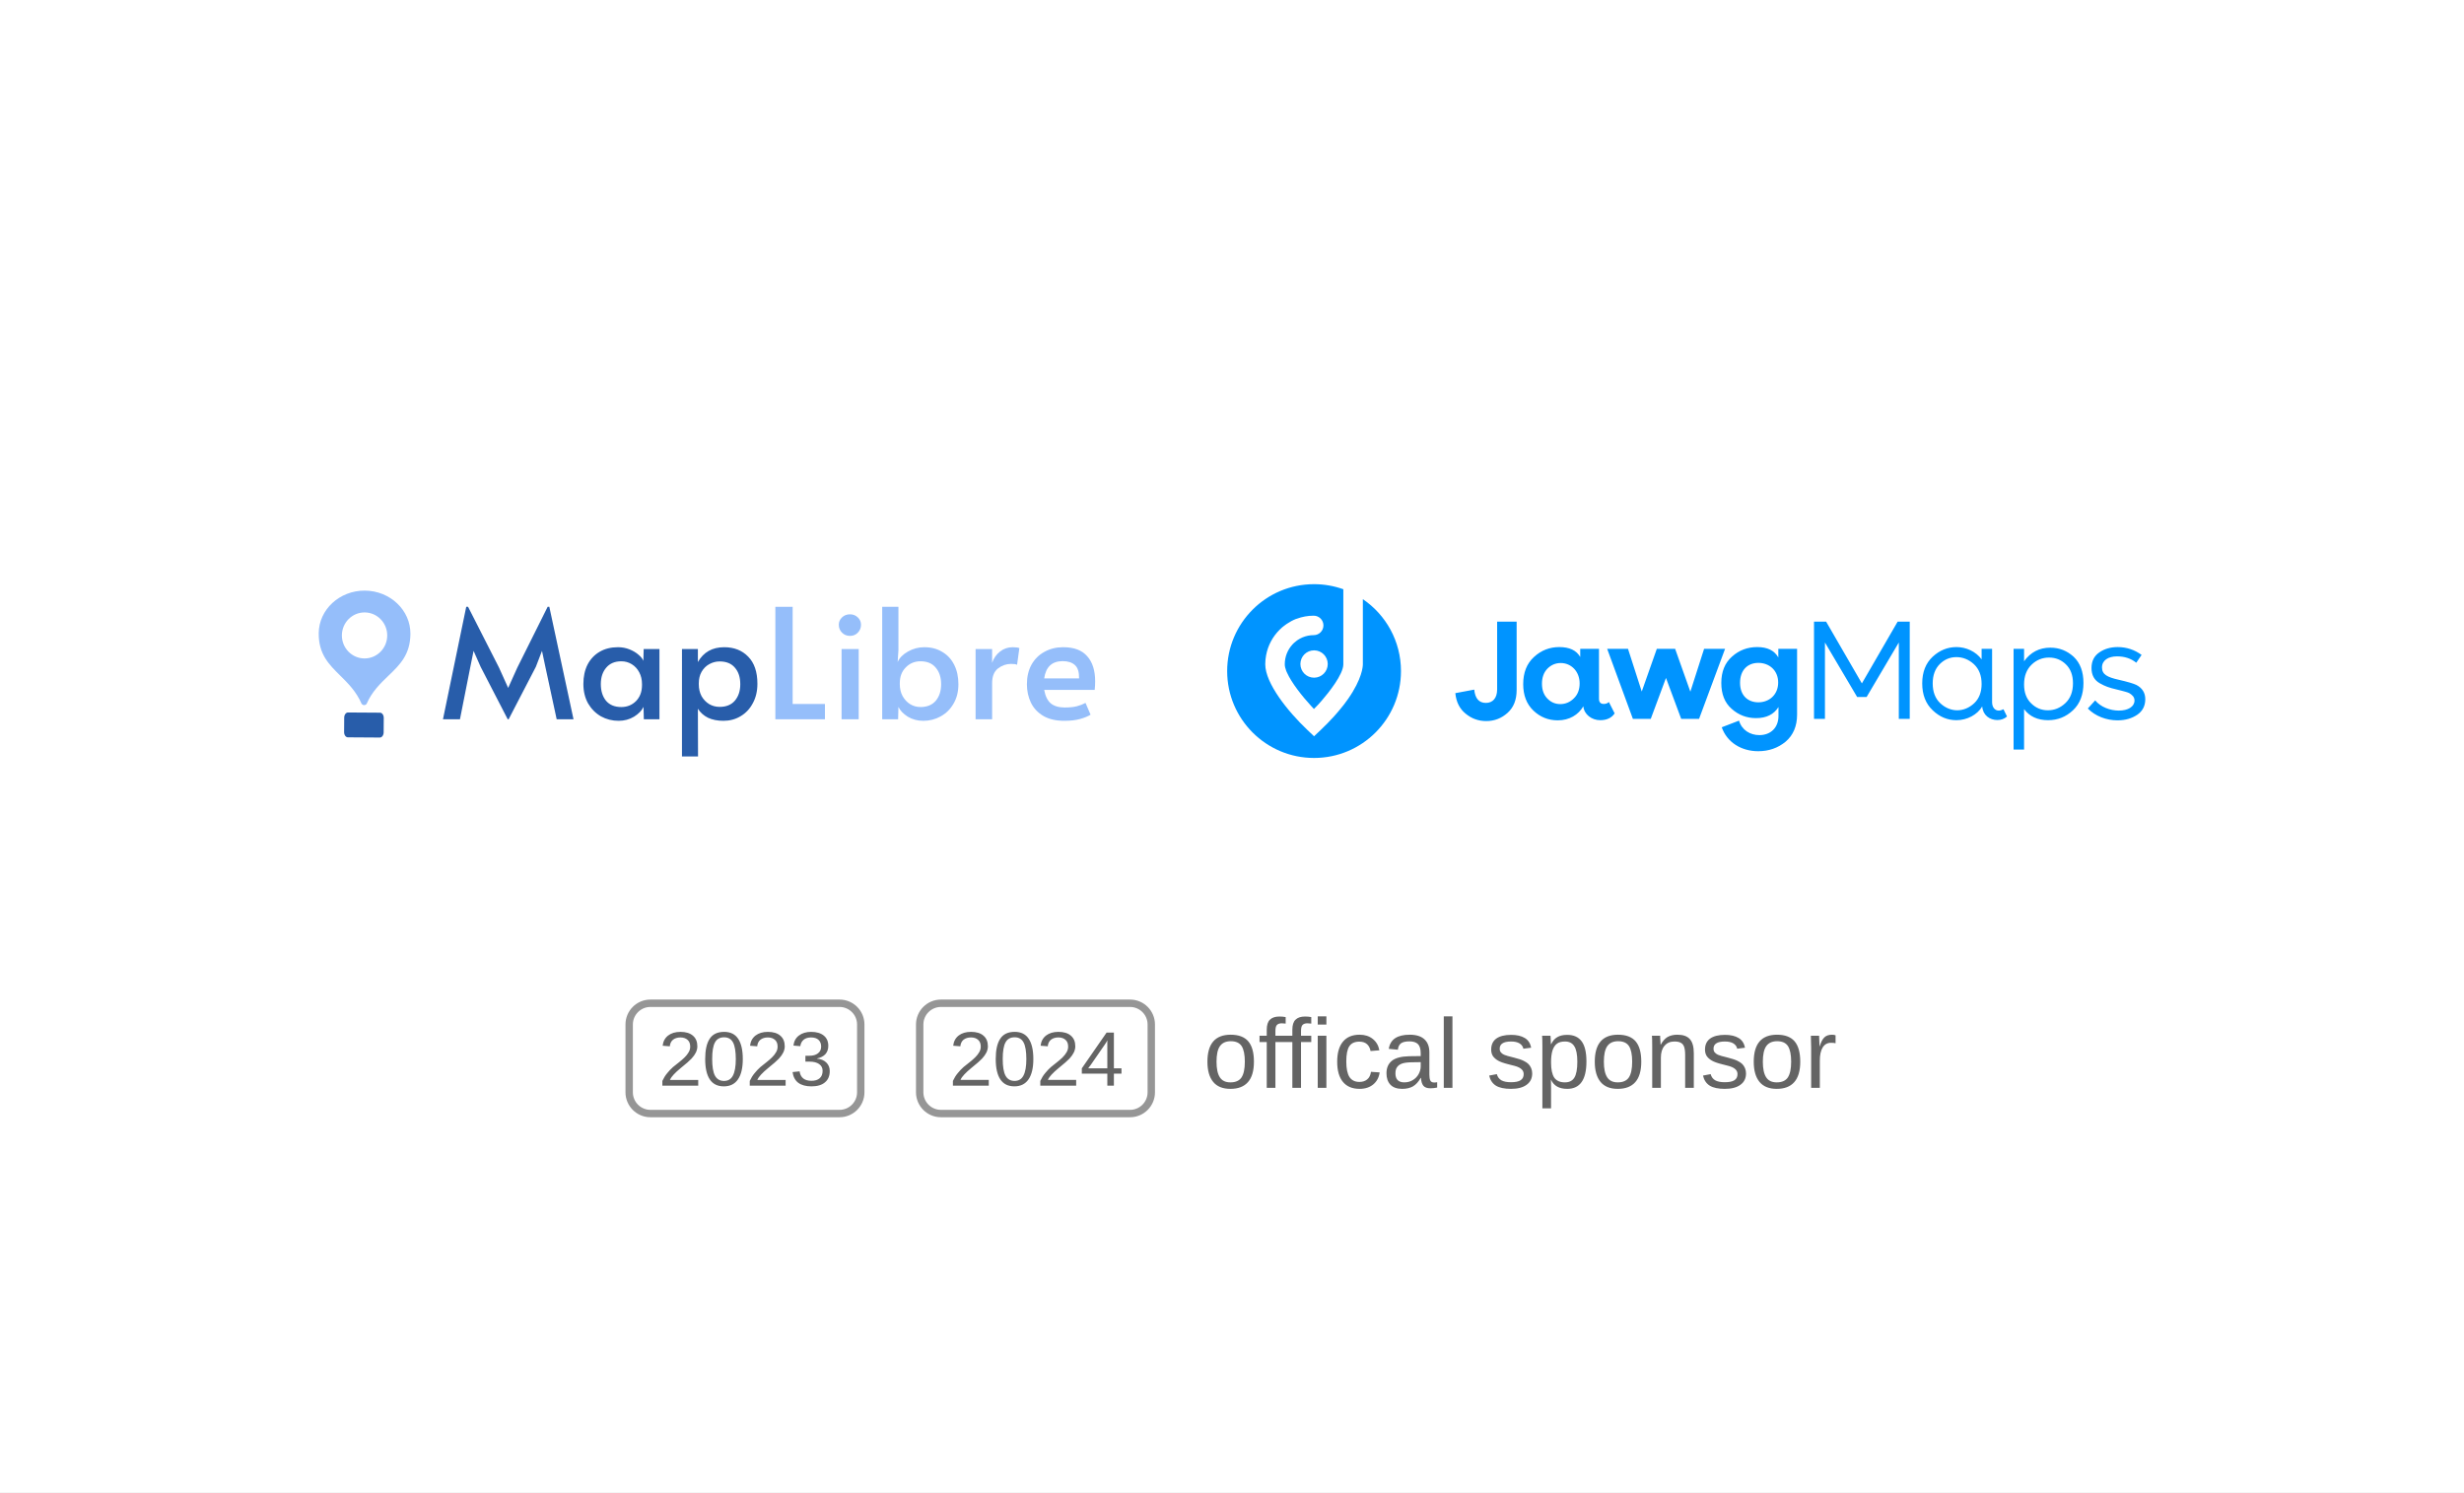
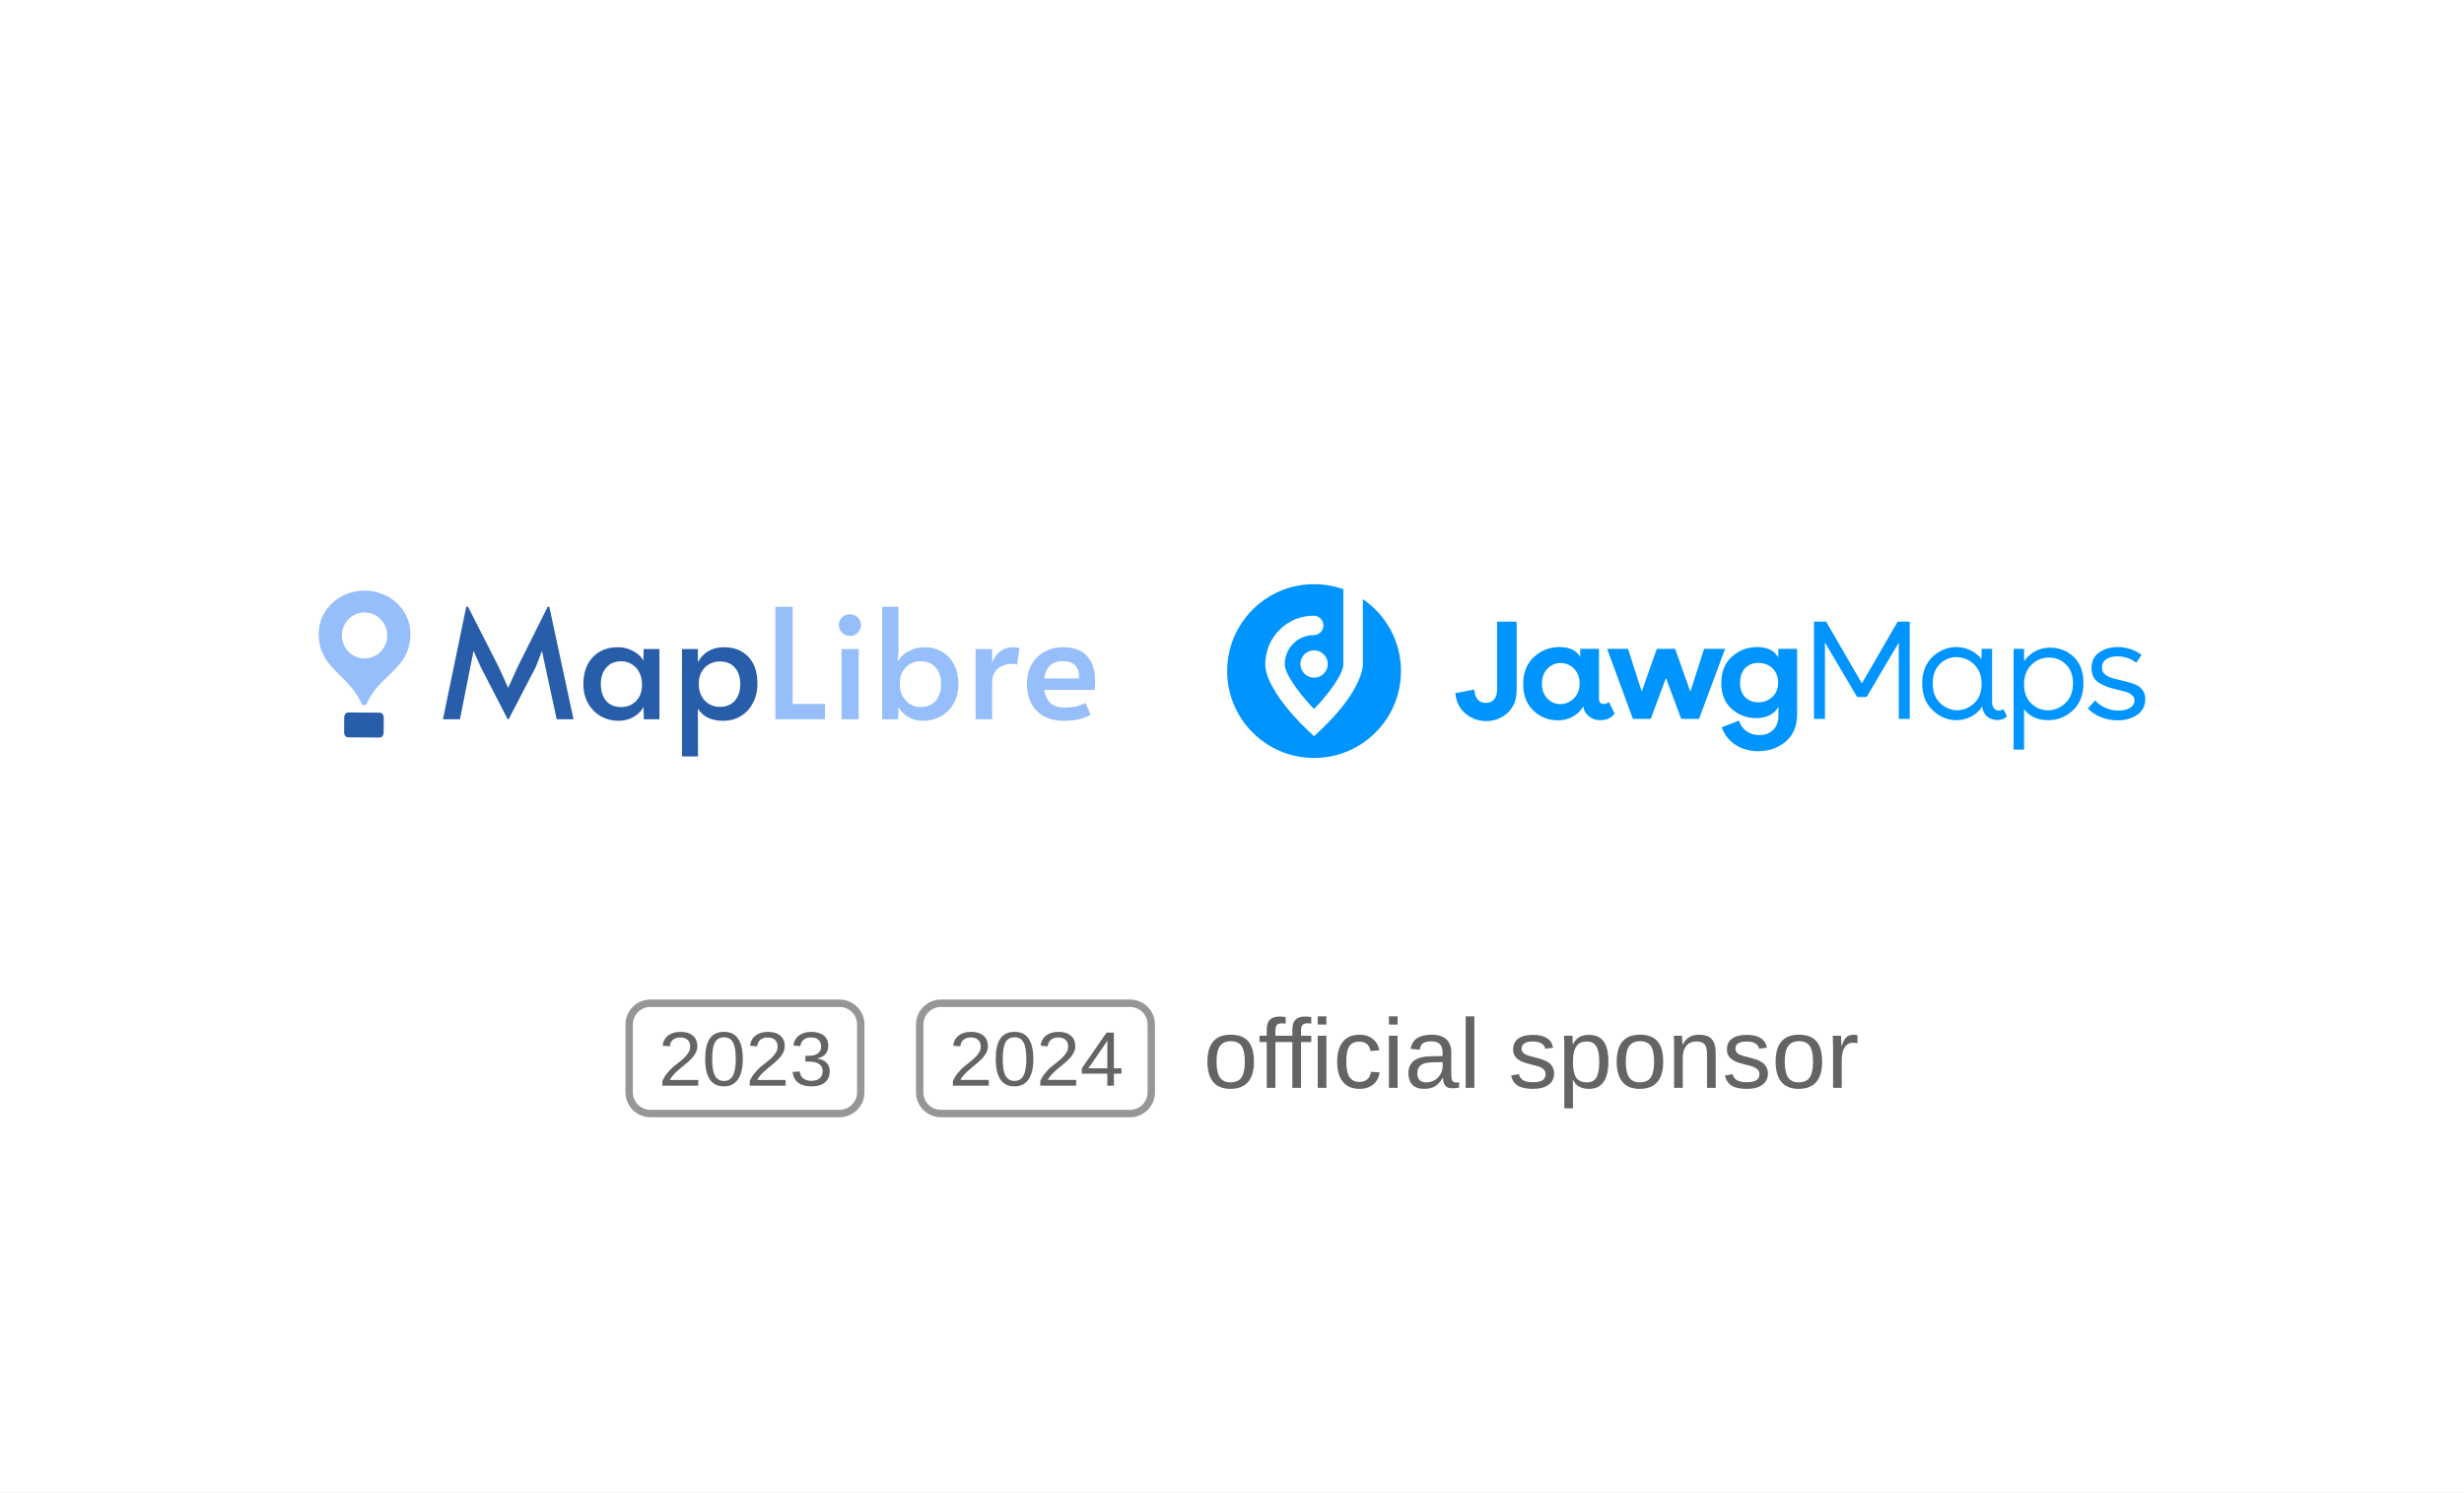
<svg xmlns="http://www.w3.org/2000/svg" id="maplibre" width="266.575" height="161.471" viewBox="0 0 266.575 161.471" version="1.1" style="fill:none">
  <defs id="defs25">
    <style id="style872">.cls-1{fill:none;}.cls-2{fill:#1c2b33;}.cls-3{clip-path:url(#clip-path);}.cls-4{clip-path:url(#clip-path-2);}.cls-5{fill:url(#linear-gradient);}</style>
    <clipPath id="clip-path">
      <path id="path874" d="m 2079.995,1000 c -123.391,0 -219.848,92.936 -307.164,210.993 C 1652.842,1058.215 1552.495,1000 1432.409,1000 c -244.828,0 -432.414,318.621 -432.414,655.862 0,211.034 102.096,344.138 273.103,344.138 123.081,0 211.6,-58.026 368.966,-333.103 0,0 65.597,-115.841 110.725,-195.639 q 23.72,38.298 49.965,82.535 l 73.793,124.138 C 2020.294,1918.479 2100.385,2000 2245.512,2000 c 166.596,0 259.31,-134.923 259.31,-350.345 C 2504.823,1296.552 2313.007,1000 2079.995,1000 Z m -557.931,592.414 c -127.586,200 -171.724,244.828 -242.759,244.828 -73.103,0 -116.552,-64.178 -116.552,-178.621 0,-244.828 122.069,-495.172 267.586,-495.172 78.801,0 144.654,45.51 245.522,189.913 -95.779,146.911 -153.798,239.052 -153.798,239.052 z m 481.528,-25.178 -88.23,-147.148 q -35.815,-58.248 -68.838,-107.23 c 79.52,-122.735 145.113,-183.892 223.126,-183.892 162.069,0 291.724,238.621 291.724,531.724 0,111.724 -36.593,176.552 -112.414,176.552 -72.671,-3e-4 -107.387,-47.994 -245.368,-270.006 z" class="cls-1" style="fill:none" />
    </clipPath>
    <clipPath id="clip-path-2">
      <rect id="rect877" height="1010" width="1514.828" y="995" x="994.995" class="cls-1" style="fill:none" />
    </clipPath>
    <linearGradient gradientUnits="userSpaceOnUse" y2="987.277" x2="1449.08" y1="1532.941" x1="1865.507" id="linear-gradient" gradientTransform="translate(-3855.318,-955.4527)">
      <stop id="stop880" stop-color="#0869e1" offset="0.134" />
      <stop id="stop882" stop-color="#0064e0" offset="0.873" />
    </linearGradient>
    <linearGradient id="paint0_linear_45_177" x1="48" y1="6.007" x2="48" y2="102.001" gradientUnits="userSpaceOnUse">
      <stop stop-color="#8FCE3C" id="stop18" />
      <stop offset="1" stop-color="#64A322" id="stop20" />
    </linearGradient>
  </defs>
  <rect y="0" x="0" height="161.471" width="266.575" id="rect857" style="opacity:1;fill:#ffffff;fill-opacity:1;stroke:none;stroke-width:1.134;stroke-linecap:butt;stroke-linejoin:bevel;stroke-miterlimit:4;stroke-dasharray:none;stroke-dashoffset:0;stroke-opacity:1" />
  <text id="text865" y="82.458" x="-23.876" style="font-style:normal;font-variant:normal;font-weight:normal;font-stretch:normal;font-size:48px;line-height:1.25;font-family:serif;-inkscape-font-specification:serif;font-variant-ligatures:normal;font-variant-caps:normal;font-variant-numeric:normal;font-feature-settings:normal;text-align:start;letter-spacing:0px;word-spacing:0px;writing-mode:lr-tb;text-anchor:start;fill:#000000;fill-opacity:1;stroke:none" xml:space="preserve">
    <tspan y="126.132" x="-23.876" id="tspan863" />
  </text>
  <g id="Artboard_outline" data-name="Artboard outline" transform="translate(-3838.631,-909.0432)">
    <rect style="fill:none" y="0" class="cls-1" x="-0.005" width="6962.365" height="3000" id="rect887" />
  </g>
  <text xml:space="preserve" style="font-style:normal;font-variant:normal;font-weight:normal;font-stretch:normal;font-size:10.667px;line-height:1.25;font-family:serif;-inkscape-font-specification:serif;font-variant-ligatures:normal;font-variant-caps:normal;font-variant-numeric:normal;font-feature-settings:normal;text-align:start;letter-spacing:0px;word-spacing:0px;writing-mode:lr-tb;text-anchor:start;fill:#000000;fill-opacity:1;stroke:none" x="143.07" y="137.8" id="text1075">
    <tspan id="tspan1073" x="143.07" y="147.505" />
  </text>
  <text xml:space="preserve" style="font-style:normal;font-variant:normal;font-weight:normal;font-stretch:normal;font-size:10.667px;line-height:1.25;font-family:serif;-inkscape-font-specification:serif;font-variant-ligatures:normal;font-variant-caps:normal;font-variant-numeric:normal;font-feature-settings:normal;text-align:start;letter-spacing:0px;word-spacing:0px;writing-mode:lr-tb;text-anchor:start;fill:#646464;fill-opacity:1;stroke:none" x="130.177" y="117.708" id="text1053">
-     <tspan id="tspan1051" x="130.177" y="117.708" style="font-style:normal;font-variant:normal;font-weight:normal;font-stretch:normal;font-family:arial;-inkscape-font-specification:arial;fill:#646464;fill-opacity:1">offical sponsor</tspan>
+     <tspan id="tspan1051" x="130.177" y="117.708" style="font-style:normal;font-variant:normal;font-weight:normal;font-stretch:normal;font-family:arial;-inkscape-font-specification:arial;fill:#646464;fill-opacity:1">official sponsor</tspan>
  </text>
  <g id="g1117" transform="translate(-107.677,7.126955)">
    <text transform="scale(1.009392,0.9906949)" xml:space="preserve" style="font-style:normal;font-variant:normal;font-weight:normal;font-stretch:normal;font-size:30.32px;line-height:1.25;font-family:serif;-inkscape-font-specification:serif;font-variant-ligatures:normal;font-variant-caps:normal;font-variant-numeric:normal;font-feature-settings:normal;text-align:start;letter-spacing:0px;word-spacing:0px;writing-mode:lr-tb;text-anchor:start;fill:#646464;fill-opacity:1;stroke:none;stroke-width:1" x="177.248" y="111.377" id="text861-83">
      <tspan id="tspan859-8" x="177.248" y="111.377" style="font-style:normal;font-variant:normal;font-weight:normal;font-stretch:normal;font-size:8.422px;font-family:Arial;-inkscape-font-specification:Arial;fill:#646464;fill-opacity:1;stroke-width:1">2023</tspan>
    </text>
    <rect style="opacity:1;fill:none;fill-opacity:1;stroke:#969696;stroke-width:0.8;stroke-linecap:butt;stroke-linejoin:bevel;stroke-miterlimit:4;stroke-dasharray:none;stroke-dashoffset:0;stroke-opacity:1" id="rect885-3" width="25.055" height="11.934" x="175.746" y="101.426" rx="2.3" ry="2.3" />
  </g>
  <g id="g1084" transform="translate(-52.79848,-8.137633)">
    <text transform="scale(1.009392,0.9906949)" xml:space="preserve" style="font-style:normal;font-variant:normal;font-weight:normal;font-stretch:normal;font-size:30.32px;line-height:1.25;font-family:serif;-inkscape-font-specification:serif;font-variant-ligatures:normal;font-variant-caps:normal;font-variant-numeric:normal;font-feature-settings:normal;text-align:start;letter-spacing:0px;word-spacing:0px;writing-mode:lr-tb;text-anchor:start;fill:#646464;fill-opacity:1;stroke:none;stroke-width:1" x="154.019" y="126.785" id="text861-83-7">
      <tspan id="tspan859-8-8" x="154.019" y="126.785" style="font-style:normal;font-variant:normal;font-weight:normal;font-stretch:normal;font-size:8.422px;font-family:Arial;-inkscape-font-specification:Arial;fill:#646464;fill-opacity:1;stroke-width:1">2024</tspan>
    </text>
    <rect style="opacity:1;fill:none;fill-opacity:1;stroke:#969696;stroke-width:0.8;stroke-linecap:butt;stroke-linejoin:bevel;stroke-miterlimit:4;stroke-dasharray:none;stroke-dashoffset:0;stroke-opacity:1" id="rect885-3-6" width="25.055" height="11.934" x="152.298" y="116.691" rx="2.3" ry="2.3" />
  </g>
  <g id="g1051" transform="translate(-2.999999)">
    <g id="g898" style="fill:none;stroke-width:1.228" transform="matrix(0.8140195,0,0,0.8140195,16.95151,6.716248)">
      <path style="fill:#285daa;fill-opacity:1;stroke-width:1.228" d="m 46.738,80.381 -0.936,-2.115 -0.427,2.115 -1.383,6.976 h -2.258 l 3.092,-14.949 h 0.244 l 4.109,8.075 1.22,2.705 1.22,-2.705 4.027,-8.075 h 0.224 l 3.214,14.949 h -2.237 l -1.505,-6.976 -0.447,-2.115 -0.814,2.115 -3.62,6.976 h -0.122 z" id="path2-4" />
      <path style="fill:#285daa;fill-opacity:1;stroke-width:1.228" d="m 65.074,87.561 c -0.841,0 -1.62,-0.197 -2.339,-0.59 -0.705,-0.407 -1.275,-0.976 -1.708,-1.709 -0.42,-0.746 -0.631,-1.614 -0.631,-2.603 0,-0.976 0.183,-1.831 0.549,-2.563 0.38,-0.732 0.915,-1.302 1.607,-1.709 0.692,-0.407 1.505,-0.61 2.441,-0.61 0.542,0 1.051,0.095 1.525,0.285 0.475,0.19 0.875,0.427 1.2,0.712 0.325,0.271 0.542,0.542 0.651,0.814 l 0.041,-1.566 h 2.095 v 9.336 H 68.43 l -0.041,-1.648 c -0.23,0.488 -0.651,0.922 -1.261,1.302 -0.61,0.366 -1.295,0.549 -2.054,0.549 z m 0.366,-1.831 c 0.773,0 1.424,-0.264 1.953,-0.793 0.529,-0.542 0.793,-1.247 0.793,-2.115 v -0.142 c 0,-0.583 -0.122,-1.105 -0.366,-1.566 -0.244,-0.461 -0.576,-0.82 -0.997,-1.078 -0.42,-0.258 -0.881,-0.386 -1.383,-0.386 -0.868,0 -1.539,0.285 -2.014,0.854 -0.475,0.556 -0.712,1.281 -0.712,2.176 0,0.908 0.231,1.647 0.692,2.217 0.475,0.556 1.153,0.834 2.034,0.834 z" id="path4-5" />
      <path style="fill:#285daa;fill-opacity:1;stroke-width:1.228" d="m 73.499,78.022 h 2.115 v 1.729 c 0.746,-1.315 1.912,-1.973 3.498,-1.973 1.315,0 2.38,0.42 3.193,1.261 0.814,0.827 1.22,2.027 1.22,3.6 0,0.976 -0.203,1.837 -0.61,2.583 -0.393,0.746 -0.936,1.322 -1.627,1.729 -0.678,0.407 -1.437,0.61 -2.278,0.61 -0.786,0 -1.471,-0.136 -2.054,-0.407 -0.569,-0.285 -1.017,-0.685 -1.342,-1.2 l 0.02,6.346 h -2.136 z m 5.003,7.688 c 0.881,0 1.559,-0.278 2.034,-0.834 0.475,-0.57 0.712,-1.295 0.712,-2.176 0,-0.922 -0.237,-1.654 -0.712,-2.197 -0.461,-0.556 -1.139,-0.834 -2.034,-0.834 -0.488,0 -0.949,0.122 -1.383,0.366 -0.42,0.231 -0.759,0.57 -1.017,1.017 -0.244,0.434 -0.366,0.942 -0.366,1.525 v 0.142 c 0,0.583 0.122,1.105 0.366,1.566 0.258,0.447 0.597,0.8 1.017,1.058 0.42,0.244 0.881,0.366 1.383,0.366 z" id="path6-0" />
      <path style="fill:#95befa;stroke-width:1.228" d="m 85.911,72.408 h 2.298 v 12.915 h 4.292 v 2.034 h -6.59 z" id="path8-3" />
      <path style="fill:#95befa;stroke-width:1.228" d="m 94.71,78.022 h 2.278 v 9.336 h -2.278 z m 1.119,-1.749 c -0.42,0 -0.773,-0.142 -1.058,-0.427 -0.285,-0.285 -0.427,-0.637 -0.427,-1.058 0,-0.38 0.142,-0.705 0.427,-0.976 0.285,-0.271 0.637,-0.407 1.058,-0.407 0.407,0 0.753,0.136 1.037,0.407 0.285,0.271 0.427,0.597 0.427,0.976 0,0.42 -0.142,0.773 -0.427,1.058 -0.271,0.285 -0.617,0.427 -1.037,0.427 z" id="path10-61" />
      <path style="fill:#95befa;stroke-width:1.228" d="m 105.562,87.561 c -0.759,0 -1.444,-0.183 -2.054,-0.549 -0.597,-0.38 -1.01,-0.814 -1.241,-1.302 l -0.041,1.648 h -2.115 v -14.949 h 2.156 v 5.756 l -0.102,1.586 c 0.23,-0.542 0.678,-1.003 1.342,-1.383 0.678,-0.393 1.41,-0.59 2.197,-0.59 0.922,0 1.722,0.21 2.4,0.631 0.691,0.407 1.22,0.983 1.586,1.729 0.366,0.732 0.549,1.586 0.549,2.563 0,0.99 -0.217,1.851 -0.651,2.583 -0.42,0.732 -0.99,1.295 -1.708,1.688 -0.705,0.393 -1.478,0.59 -2.319,0.59 z m -0.366,-1.831 c 0.881,0 1.559,-0.278 2.034,-0.834 0.475,-0.57 0.712,-1.302 0.712,-2.197 0,-0.908 -0.237,-1.641 -0.712,-2.197 -0.461,-0.57 -1.139,-0.854 -2.034,-0.854 -0.773,0 -1.424,0.271 -1.953,0.814 -0.529,0.529 -0.793,1.227 -0.793,2.095 v 0.142 c 0,0.583 0.122,1.105 0.366,1.566 0.258,0.461 0.59,0.82 0.997,1.078 0.42,0.258 0.881,0.386 1.383,0.386 z" id="path12-0" />
      <path style="fill:#95befa;stroke-width:1.228" d="m 112.522,78.022 h 2.197 v 1.831 c 0.217,-0.624 0.569,-1.125 1.058,-1.505 0.488,-0.38 1.044,-0.569 1.668,-0.569 0.434,0 0.732,0.041 0.895,0.122 l -0.305,2.217 c -0.122,-0.081 -0.387,-0.122 -0.793,-0.122 -0.637,0 -1.22,0.203 -1.749,0.61 -0.515,0.407 -0.773,1.058 -0.773,1.953 v 4.8 h -2.197 z" id="path14-63" />
      <path style="fill:#95befa;stroke-width:1.228" d="m 124.305,87.561 c -1.112,0 -2.04,-0.217 -2.786,-0.651 -0.746,-0.447 -1.295,-1.037 -1.647,-1.77 -0.353,-0.746 -0.529,-1.559 -0.529,-2.441 0,-0.99 0.204,-1.858 0.611,-2.603 0.42,-0.746 0.996,-1.315 1.728,-1.709 0.733,-0.407 1.56,-0.61 2.482,-0.61 1.437,0 2.501,0.4 3.192,1.2 0.705,0.786 1.058,1.898 1.058,3.336 0,0.366 -0.021,0.746 -0.061,1.139 h -6.712 c 0.149,0.827 0.441,1.424 0.874,1.79 0.447,0.366 1.065,0.549 1.851,0.549 0.651,0 1.187,-0.054 1.607,-0.163 0.42,-0.108 0.807,-0.258 1.159,-0.447 l 0.671,1.566 c -0.339,0.217 -0.799,0.407 -1.383,0.57 -0.583,0.163 -1.288,0.244 -2.115,0.244 z m 1.973,-5.634 c 0.014,-0.841 -0.169,-1.431 -0.549,-1.769 -0.38,-0.353 -0.922,-0.529 -1.627,-0.529 -1.424,0 -2.245,0.766 -2.462,2.298 z" id="path16-2" />
      <g id="g849" transform="matrix(1.155828,0,0,1.155828,9.812851,100.7358)" style="opacity:1;fill:none;stroke-width:1.063">
        <path id="path6-6-0" d="m 18.635,-26.372 c -2.907,-0.019 -5.287,2.182 -5.305,4.905 -0.016,2.411 1.177,3.589 2.468,4.864 0.9,0.889 1.848,1.825 2.469,3.26 0.042,0.034 0.07,0.057 0.082,0.067 a 0.304,0.304 0 0 0 0.2,0.076 0.305,0.305 0 0 0 0.201,-0.073 c 0.003,-0.003 0.009,-0.005 0.017,-0.009 0.02,-0.009 0.051,-0.022 0.066,-0.058 0.618,-1.421 1.58,-2.345 2.498,-3.227 1.308,-1.256 2.528,-2.427 2.544,-4.832 0.018,-2.723 -2.333,-4.955 -5.24,-4.973 z m -0.051,7.801 c 1.44,0.009 2.614,-1.168 2.624,-2.629 0.009,-1.461 -1.15,-2.654 -2.59,-2.663 -1.44,-0.009 -2.614,1.168 -2.624,2.629 -0.009,1.461 1.15,2.654 2.59,2.663 z" style="clip-rule:evenodd;fill:#95befa;fill-opacity:1;fill-rule:evenodd;stroke-width:1.063" />
        <path id="path8-2" d="m 16.7,-12.357 c -0.24,-0.002 -0.437,0.264 -0.439,0.593 l -0.011,1.666 c -0.002,0.329 0.191,0.597 0.431,0.599 l 3.677,0.024 c 0.24,0.002 0.437,-0.264 0.439,-0.593 l 0.011,-1.666 c 0.002,-0.329 -0.191,-0.597 -0.431,-0.599 z" style="clip-rule:evenodd;fill:#285daa;fill-opacity:1;fill-rule:evenodd;stroke-width:1.063" />
      </g>
    </g>
    <g transform="matrix(0.4700848,0,0,0.4700848,135.7648,63.20887)" style="fill:#0094ff;stroke-width:3.176" id="logo-4">
      <path style="stroke-width:2.127" id="intermediaire-8" d="m 23.147,18.376 c 0,1.739 -1.409,3.147 -3.147,3.147 -1.738,0 -3.147,-1.409 -3.147,-3.147 0,-1.738 1.409,-3.147 3.147,-3.147 1.738,0 3.147,1.409 3.147,3.147 M 31.228,3.448 V 7.766 18.438 c 0,0.518 -0.164,3.338 -3.408,7.985 -0.301,0.431 -0.628,0.878 -0.985,1.338 -0.198,0.258 -0.418,0.519 -0.628,0.779 -0.496,0.612 -1.019,1.229 -1.582,1.852 -0.942,1.041 -1.967,2.095 -3.083,3.153 L 20.003,35.004 19.997,35.009 18.453,33.545 C 13.984,29.312 8.766,22.816 8.766,18.438 c 0,-0.104 0.012,-0.206 0.014,-0.309 0.004,-0.177 0.012,-0.353 0.025,-0.528 0.007,-0.098 0.012,-0.197 0.022,-0.295 0.028,-0.291 0.07,-0.578 0.12,-0.862 0.007,-0.036 0.013,-0.072 0.02,-0.108 0.422,-2.253 1.522,-4.271 3.083,-5.828 0.177,-0.179 0.359,-0.355 0.55,-0.522 0.062,-0.054 0.128,-0.101 0.191,-0.153 0.07,-0.059 0.142,-0.115 0.214,-0.171 0.213,-0.169 0.43,-0.33 0.652,-0.482 0.024,-0.016 0.048,-0.033 0.072,-0.049 0.656,-0.442 1.349,-0.822 2.08,-1.115 0.075,-0.03 0.152,-0.046 0.228,-0.067 1.208,-0.45 2.514,-0.697 3.877,-0.697 1.237,0 2.24,1.002 2.24,2.24 0,1.237 -1.003,2.239 -2.24,2.239 -0.915,0 -1.787,0.186 -2.581,0.521 -0.01,0.004 -0.02,0.009 -0.03,0.013 -0.161,0.069 -0.316,0.146 -0.47,0.227 -0.056,0.03 -0.112,0.059 -0.167,0.09 -0.106,0.06 -0.209,0.125 -0.313,0.19 -0.07,0.044 -0.141,0.086 -0.209,0.133 -0.045,0.03 -0.086,0.065 -0.13,0.097 -0.201,0.147 -0.394,0.303 -0.576,0.47 -0.032,0.028 -0.064,0.057 -0.096,0.086 -0.104,0.099 -0.205,0.202 -0.303,0.308 -0.014,0.015 -0.029,0.032 -0.044,0.048 -1.098,1.212 -1.738,2.808 -1.738,4.525 0,0.432 0.108,0.923 0.33,1.503 0.027,0.071 0.061,0.146 0.096,0.222 0.037,0.077 0.069,0.155 0.107,0.231 1.034,2.309 3.476,5.401 5.526,7.626 l 0.65,0.706 v 0 c 0.327,-0.351 0.994,-1.019 0.994,-1.019 0.28,-0.31 0.559,-0.622 0.83,-0.936 1.487,-1.723 4.944,-5.983 4.944,-8.333 V 6.655 1.166 C 24.63,0.413 22.364,0 20,0 8.954,0 0,8.954 0,20 0,31.046 8.954,40 20,40 31.046,40 40,31.046 40,20 40,13.117 36.522,7.046 31.228,3.448" />
      <path style="fill-rule:nonzero;stroke-width:4.742" id="Jawg-1" d="m 62.132,8.628 h 4.488 v 15.708 c 0,2.278 -0.68,4.012 -2.074,5.27 -1.394,1.258 -3.026,1.904 -4.93,1.904 -1.802,0 -3.366,-0.578 -4.726,-1.7 -1.394,-1.122 -2.176,-2.686 -2.38,-4.726 l 4.352,-0.816 c 0.204,2.04 1.088,3.06 2.686,3.06 1.53,0 2.584,-1.054 2.584,-3.094 z M 76.665,27.6 c 1.19,0 2.244,-0.442 3.128,-1.326 0.884,-0.85 1.326,-2.006 1.326,-3.434 0,-2.754 -1.938,-4.692 -4.352,-4.692 -1.19,0 -2.21,0.442 -3.06,1.292 -0.85,0.884 -1.258,2.04 -1.258,3.468 0,1.428 0.408,2.55 1.224,3.4 0.816,0.85 1.802,1.292 2.992,1.292 z m 11.186,-0.476 1.326,2.618 c -0.714,1.054 -1.836,1.564 -3.332,1.564 -1.938,0 -3.706,-1.326 -3.876,-3.196 -1.122,1.938 -3.196,3.23 -5.882,3.23 -2.176,0 -4.046,-0.748 -5.61,-2.244 -1.564,-1.496 -2.346,-3.536 -2.346,-6.086 0,-2.652 0.816,-4.726 2.482,-6.256 1.666,-1.53 3.604,-2.278 5.814,-2.278 2.346,0 3.944,0.748 4.828,2.278 v -1.87 h 4.318 v 11.492 c 0,0.782 0.374,1.19 1.088,1.19 0.476,0 0.884,-0.136 1.19,-0.442 z m 15.247,-12.24 3.502,9.86 3.162,-9.86 h 4.828 L 108.606,31 h -4.114 l -3.502,-9.418 L 97.488,31 h -4.114 l -5.916,-16.116 h 4.794 l 3.162,9.826 3.468,-9.826 z m 19.157,12.308 c 2.482,0 4.556,-1.734 4.556,-4.556 0,-2.822 -2.074,-4.522 -4.556,-4.522 -2.448,0 -4.216,1.632 -4.216,4.59 0,2.992 1.87,4.488 4.216,4.488 z m 4.59,-12.308 h 4.318 v 15.13 c 0,2.652 -0.884,4.726 -2.618,6.222 -1.768,1.462 -3.876,2.21 -6.324,2.21 -3.842,0 -7.174,-2.006 -8.398,-5.508 l 3.978,-1.53 c 0.646,2.176 2.55,3.332 4.692,3.332 2.55,0 4.386,-1.666 4.386,-4.42 v -2.04 c -1.054,1.7 -2.788,2.55 -5.168,2.55 -2.142,0 -4.012,-0.714 -5.61,-2.142 -1.598,-1.394 -2.38,-3.4 -2.38,-5.95 0,-2.584 0.816,-4.624 2.482,-6.086 1.632,-1.462 3.57,-2.176 5.78,-2.176 2.346,0 3.944,0.782 4.862,2.38 z" />
      <path style="fill-rule:nonzero;stroke-width:4.742" id="Maps-2" d="M 135.06,31 V 8.628 h 2.788 l 8.228,14.212 8.228,-14.212 h 2.788 V 31 h -2.516 V 13.422 l -7.412,12.546 h -2.176 L 137.576,13.422 V 31 Z m 29.051,-3.604 c 2.312,2.176 5.508,2.176 7.82,0 1.122,-1.054 1.7,-2.55 1.7,-4.42 0,-1.938 -0.578,-3.434 -1.768,-4.556 -1.19,-1.088 -2.55,-1.632 -4.046,-1.632 -1.462,0 -2.754,0.544 -3.808,1.598 -1.088,1.088 -1.632,2.584 -1.632,4.454 0,1.938 0.578,3.468 1.734,4.556 z m 14.552,1.394 0.816,1.666 c -0.612,0.544 -1.36,0.816 -2.21,0.816 -1.768,0 -3.332,-1.088 -3.502,-3.128 -1.088,1.87 -3.434,3.162 -5.916,3.162 -2.074,0 -3.876,-0.748 -5.474,-2.278 -1.598,-1.496 -2.414,-3.57 -2.414,-6.188 0,-2.618 0.816,-4.658 2.414,-6.154 1.598,-1.462 3.4,-2.21 5.474,-2.21 2.21,0 4.454,1.02 5.78,2.822 v -2.414 h 2.414 v 12.274 c 0,1.224 0.68,1.938 1.53,1.938 0.306,0 0.68,-0.102 1.088,-0.306 z m 10.215,0.238 c 1.53,0 2.856,-0.544 4.046,-1.666 1.156,-1.088 1.734,-2.618 1.734,-4.556 0,-1.87 -0.544,-3.298 -1.632,-4.352 -1.088,-1.054 -2.38,-1.564 -3.876,-1.564 -1.53,0 -2.89,0.544 -4.012,1.632 -1.156,1.122 -1.734,2.618 -1.734,4.556 0,1.87 0.544,3.298 1.632,4.352 1.054,1.054 2.346,1.598 3.842,1.598 z m 0.578,-14.416 c 2.074,0 3.842,0.714 5.372,2.108 1.496,1.428 2.244,3.434 2.244,6.018 0,2.686 -0.816,4.794 -2.414,6.29 -1.632,1.53 -3.536,2.278 -5.712,2.278 -2.414,0 -4.284,-0.85 -5.542,-2.55 v 9.316 h -2.414 V 14.884 h 2.414 v 2.856 c 1.496,-2.074 3.502,-3.128 6.052,-3.128 z m 21.843,11.866 c 0,1.53 -0.612,2.72 -1.836,3.57 -1.258,0.85 -2.754,1.292 -4.556,1.292 -2.55,0 -5.1,-0.952 -6.834,-2.72 l 1.7,-1.87 c 1.224,1.496 3.4,2.346 5.44,2.346 2.142,0 3.604,-0.918 3.604,-2.312 0,-0.85 -0.544,-1.292 -1.19,-1.7 -0.34,-0.204 -1.462,-0.476 -1.836,-0.578 -0.17,-0.034 -0.544,-0.136 -1.088,-0.272 -1.734,-0.408 -2.618,-0.714 -3.876,-1.428 -1.258,-0.714 -1.904,-1.87 -1.904,-3.502 0,-1.598 0.612,-2.788 1.802,-3.604 1.19,-0.816 2.584,-1.224 4.216,-1.224 2.04,0 3.876,0.612 5.508,1.802 l -1.224,1.802 c -1.224,-0.986 -2.686,-1.462 -4.42,-1.462 -2.04,0 -3.468,0.918 -3.468,2.55 0,1.632 1.258,2.244 3.808,2.822 2.074,0.476 3.434,0.884 4.08,1.19 1.394,0.714 2.074,1.836 2.074,3.298 z" />
    </g>
  </g>
</svg>
